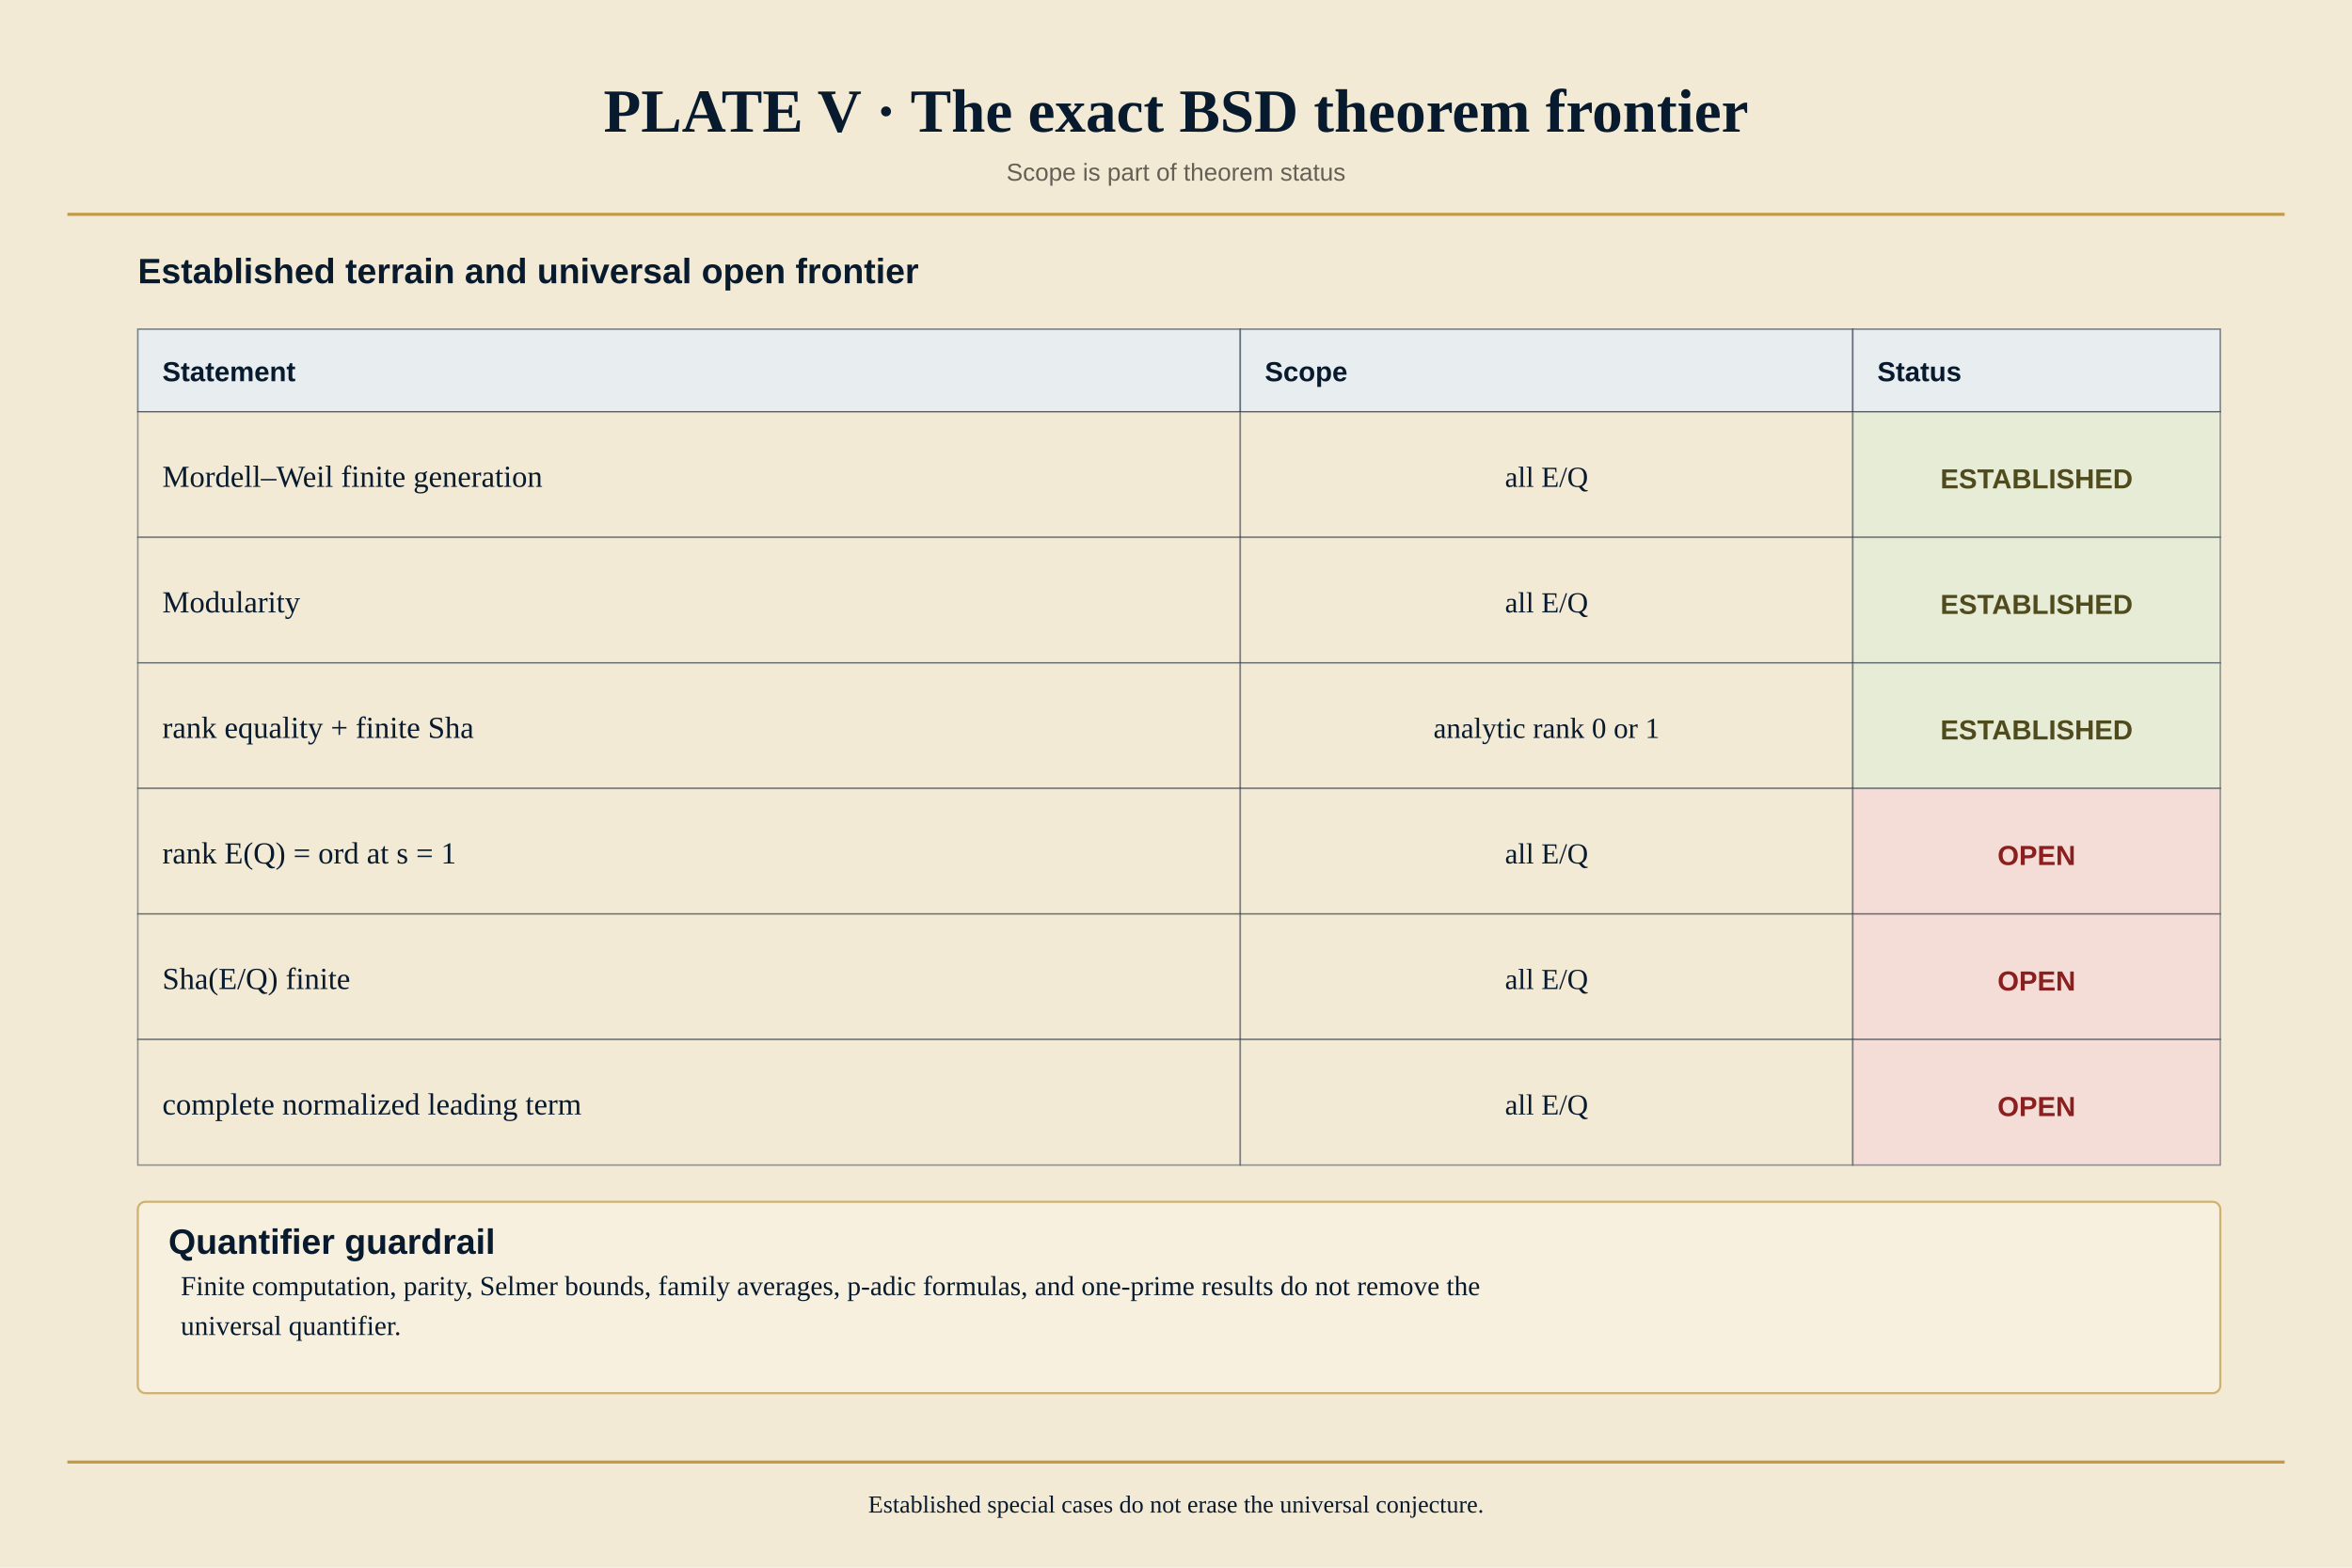
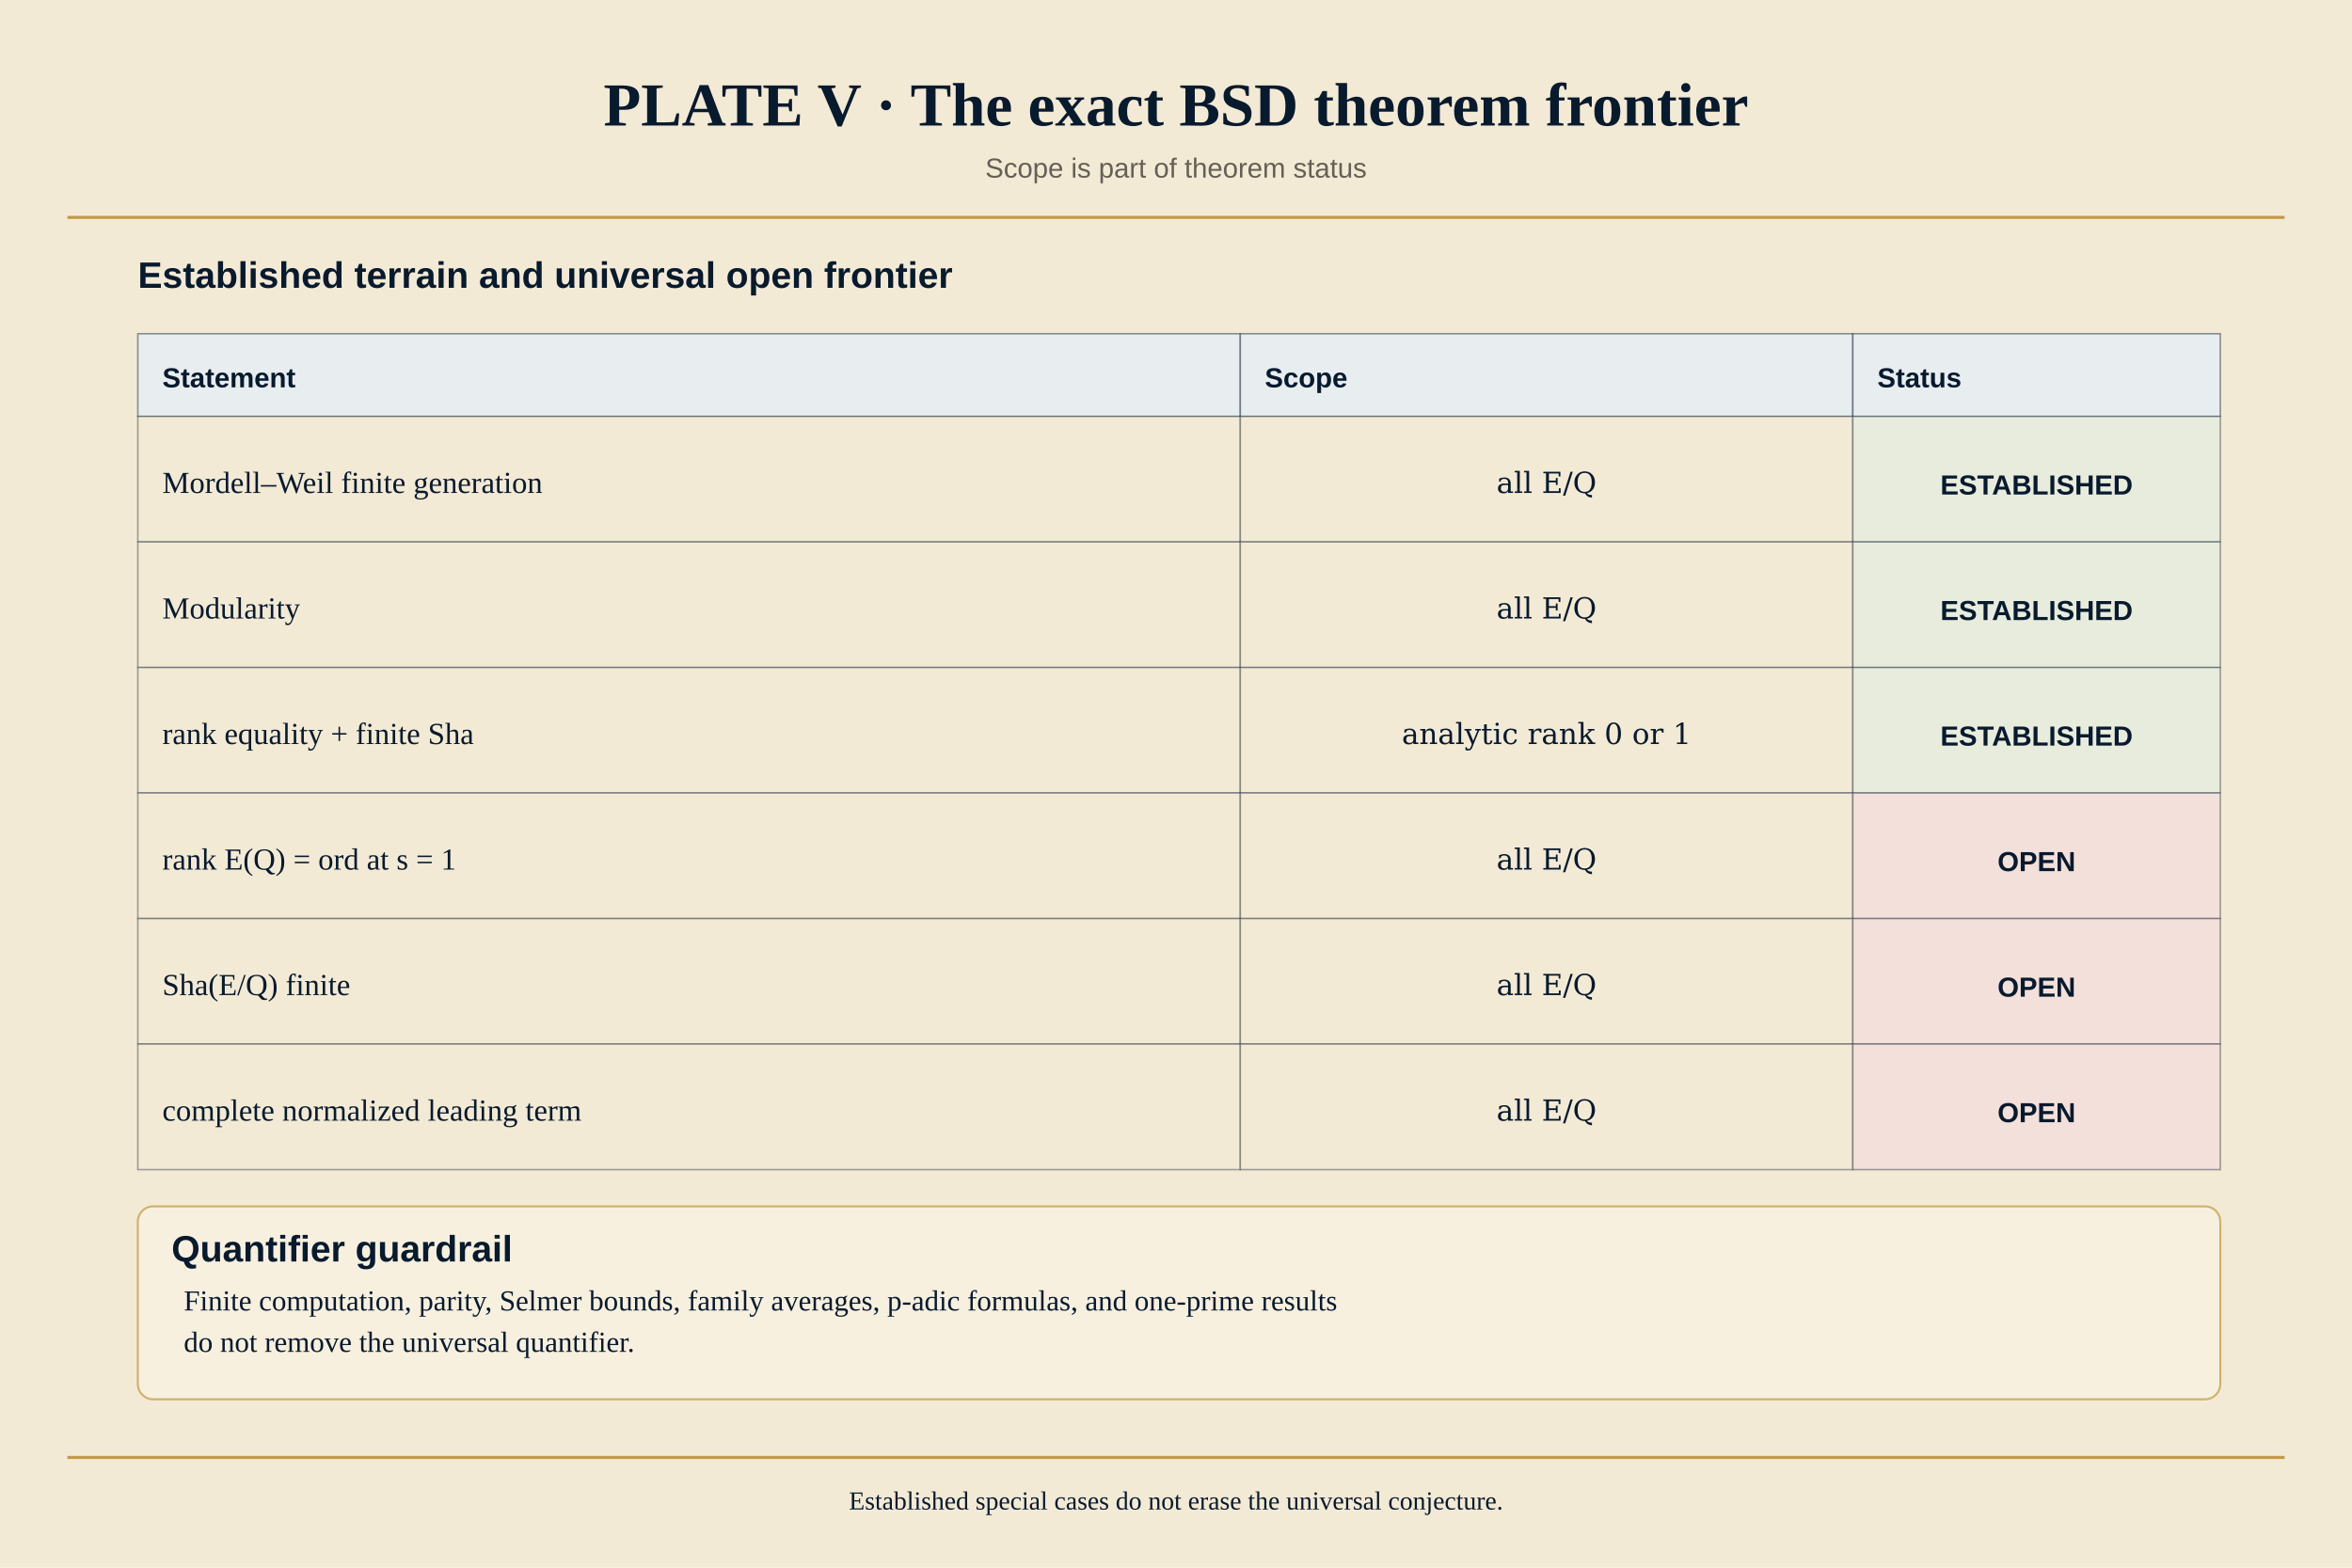
- <svg xmlns="http://www.w3.org/2000/svg" viewBox="0 0 1536 1024" role="img" aria-labelledby="title desc">
+ <svg xmlns="http://www.w3.org/2000/svg" viewBox="0 0 1536 1024" role="img" aria-labelledby="title desc" shape-rendering="geometricPrecision">
  <rect width="1536" height="1024" fill="#f3ead5" />
  <style>
.serif{font-family:Georgia,"Times New Roman",serif;fill:#081a2e}
.sans{font-family:Arial,Helvetica,sans-serif;fill:#081a2e}
+ .math{font-family:"Cambria Math","DejaVu Serif","Times New Roman",serif;fill:#081a2e}
.muted{fill:#655f55}
.rule{stroke:#c29a48;stroke-width:2}
- .panel{fill:#f3ead5;stroke:#081a2e;stroke-opacity:.5;stroke-width:1.4}
- .soft{fill:#f7f0df;stroke:#c29a48;stroke-opacity:.72;stroke-width:1.4}
- .pale{fill:#e8edf0;stroke:#081a2e;stroke-opacity:.46;stroke-width:1.2}
+ .panel{fill:#f3ead5;stroke:#081a2e;stroke-opacity:.42;stroke-width:1.35}
+ .soft{fill:#f7f0df;stroke:#c29a48;stroke-opacity:.72;stroke-width:1.35}
+ .pale{fill:#e8edf0;stroke:#081a2e;stroke-opacity:.42;stroke-width:1.1}
</style>
-   <text x="768" y="86" text-anchor="middle" class="serif" font-size="40" font-weight="700">PLATE V · The exact BSD theorem frontier</text>
-   <text x="768" y="118" text-anchor="middle" class="sans muted" font-size="16">Scope is part of theorem status</text>
-   <path d="M44 140H1492" class="rule" />
-   <text x="90" y="185" text-anchor="start" class="sans" font-size="23" font-weight="700">
-     <tspan x="90" dy="0">Established terrain and universal open frontier</tspan>
+   <text x="768" y="82" text-anchor="middle" class="serif" font-size="40" font-weight="700">PLATE V · The exact BSD theorem frontier</text>
+   <text x="768" y="116" text-anchor="middle" class="sans muted" font-size="18">Scope is part of theorem status</text>
+   <path d="M44 142H1492" class="rule" />
+   <text x="90" y="188" text-anchor="start" class="sans" font-size="24" font-weight="700">Established terrain and universal open frontier</text>
+   <rect x="90" y="218" width="720" height="54" fill="#e8edf0" stroke="#081a2e" stroke-opacity=".45" />
+   <text x="106" y="253" text-anchor="start" class="sans" font-size="18" font-weight="700">Statement</text>
+   <rect x="810" y="218" width="400" height="54" fill="#e8edf0" stroke="#081a2e" stroke-opacity=".45" />
+   <text x="826" y="253" text-anchor="start" class="sans" font-size="18" font-weight="700">Scope</text>
+   <rect x="1210" y="218" width="240" height="54" fill="#e8edf0" stroke="#081a2e" stroke-opacity=".45" />
+   <text x="1226" y="253" text-anchor="start" class="sans" font-size="18" font-weight="700">Status</text>
+   <rect x="90" y="272" width="720" height="82" fill="#f3ead5" stroke="#081a2e" stroke-opacity=".38" />
+   <text x="106" y="322" text-anchor="start" class="serif" font-size="20">Mordell–Weil finite generation</text>
+   <rect x="810" y="272" width="400" height="82" fill="#f3ead5" stroke="#081a2e" stroke-opacity=".38" />
+   <text x="1010" y="322" text-anchor="middle" class="math" font-size="19">all E/Q</text>
+   <rect x="1210" y="272" width="240" height="82" fill="#e8ecdd" stroke="#081a2e" stroke-opacity=".38" />
+   <text x="1330" y="323" text-anchor="middle" class="sans" font-size="18" font-weight="700" fill="#4f4b1d">ESTABLISHED</text>
+   <rect x="90" y="354" width="720" height="82" fill="#f3ead5" stroke="#081a2e" stroke-opacity=".38" />
+   <text x="106" y="404" text-anchor="start" class="serif" font-size="20">Modularity</text>
+   <rect x="810" y="354" width="400" height="82" fill="#f3ead5" stroke="#081a2e" stroke-opacity=".38" />
+   <text x="1010" y="404" text-anchor="middle" class="math" font-size="19">all E/Q</text>
+   <rect x="1210" y="354" width="240" height="82" fill="#e8ecdd" stroke="#081a2e" stroke-opacity=".38" />
+   <text x="1330" y="405" text-anchor="middle" class="sans" font-size="18" font-weight="700" fill="#4f4b1d">ESTABLISHED</text>
+   <rect x="90" y="436" width="720" height="82" fill="#f3ead5" stroke="#081a2e" stroke-opacity=".38" />
+   <text x="106" y="486" text-anchor="start" class="serif" font-size="20">rank equality + finite Sha</text>
+   <rect x="810" y="436" width="400" height="82" fill="#f3ead5" stroke="#081a2e" stroke-opacity=".38" />
+   <text x="1010" y="486" text-anchor="middle" class="math" font-size="19">analytic rank 0 or 1</text>
+   <rect x="1210" y="436" width="240" height="82" fill="#e8ecdd" stroke="#081a2e" stroke-opacity=".38" />
+   <text x="1330" y="487" text-anchor="middle" class="sans" font-size="18" font-weight="700" fill="#4f4b1d">ESTABLISHED</text>
+   <rect x="90" y="518" width="720" height="82" fill="#f3ead5" stroke="#081a2e" stroke-opacity=".38" />
+   <text x="106" y="568" text-anchor="start" class="serif" font-size="20">rank E(Q) = ord at s = 1</text>
+   <rect x="810" y="518" width="400" height="82" fill="#f3ead5" stroke="#081a2e" stroke-opacity=".38" />
+   <text x="1010" y="568" text-anchor="middle" class="math" font-size="19">all E/Q</text>
+   <rect x="1210" y="518" width="240" height="82" fill="#f3e0da" stroke="#081a2e" stroke-opacity=".38" />
+   <text x="1330" y="569" text-anchor="middle" class="sans" font-size="18" font-weight="700" fill="#7b2a22">OPEN</text>
+   <rect x="90" y="600" width="720" height="82" fill="#f3ead5" stroke="#081a2e" stroke-opacity=".38" />
+   <text x="106" y="650" text-anchor="start" class="serif" font-size="20">Sha(E/Q) finite</text>
+   <rect x="810" y="600" width="400" height="82" fill="#f3ead5" stroke="#081a2e" stroke-opacity=".38" />
+   <text x="1010" y="650" text-anchor="middle" class="math" font-size="19">all E/Q</text>
+   <rect x="1210" y="600" width="240" height="82" fill="#f3e0da" stroke="#081a2e" stroke-opacity=".38" />
+   <text x="1330" y="651" text-anchor="middle" class="sans" font-size="18" font-weight="700" fill="#7b2a22">OPEN</text>
+   <rect x="90" y="682" width="720" height="82" fill="#f3ead5" stroke="#081a2e" stroke-opacity=".38" />
+   <text x="106" y="732" text-anchor="start" class="serif" font-size="20">complete normalized leading term</text>
+   <rect x="810" y="682" width="400" height="82" fill="#f3ead5" stroke="#081a2e" stroke-opacity=".38" />
+   <text x="1010" y="732" text-anchor="middle" class="math" font-size="19">all E/Q</text>
+   <rect x="1210" y="682" width="240" height="82" fill="#f3e0da" stroke="#081a2e" stroke-opacity=".38" />
+   <text x="1330" y="733" text-anchor="middle" class="sans" font-size="18" font-weight="700" fill="#7b2a22">OPEN</text>
+   <rect x="90" y="788" width="1360" height="126" rx="10" class="soft" />
+   <text x="112" y="824" text-anchor="start" class="sans" font-size="24" font-weight="700">Quantifier guardrail</text>
+   <text x="120" y="856" text-anchor="start" class="serif" font-size="19">
+     <tspan x="120" dy="0">Finite computation, parity, Selmer bounds, family averages, p-adic formulas, and one-prime results</tspan>
+     <tspan x="120" dy="27">do not remove the universal quantifier.</tspan>
  </text>
-   <rect x="90" y="215" width="720" height="54" fill="#e8edf0" stroke="#081a2e" stroke-opacity=".5" />
-   <text x="106" y="249" text-anchor="start" class="sans" font-size="18" font-weight="700">
-     <tspan x="106" dy="0">Statement</tspan>
-   </text>
-   <rect x="810" y="215" width="400" height="54" fill="#e8edf0" stroke="#081a2e" stroke-opacity=".5" />
-   <text x="826" y="249" text-anchor="start" class="sans" font-size="18" font-weight="700">
-     <tspan x="826" dy="0">Scope</tspan>
-   </text>
-   <rect x="1210" y="215" width="240" height="54" fill="#e8edf0" stroke="#081a2e" stroke-opacity=".5" />
-   <text x="1226" y="249" text-anchor="start" class="sans" font-size="18" font-weight="700">
-     <tspan x="1226" dy="0">Status</tspan>
-   </text>
-   <rect x="90" y="269" width="720" height="82" fill="#f3ead5" stroke="#081a2e" stroke-opacity=".42" />
-   <text x="106" y="318" text-anchor="start" class="serif" font-size="20">
-     <tspan x="106" dy="0">Mordell–Weil finite generation</tspan>
-   </text>
-   <rect x="810" y="269" width="400" height="82" fill="#f3ead5" stroke="#081a2e" stroke-opacity=".42" />
-   <text x="1010.0" y="318" text-anchor="middle" class="serif" font-size="19">
-     <tspan x="1010.0" dy="0">all E/Q</tspan>
-   </text>
-   <rect x="1210" y="269" width="240" height="82" fill="#e7ecd6" stroke="#081a2e" stroke-opacity=".42" />
-   <text x="1330.0" y="319" text-anchor="middle" class="sans" font-size="18" font-weight="700" fill="#4f4b1d" style="fill:#4f4b1d">ESTABLISHED</text>
-   <rect x="90" y="351" width="720" height="82" fill="#f3ead5" stroke="#081a2e" stroke-opacity=".42" />
-   <text x="106" y="400" text-anchor="start" class="serif" font-size="20">
-     <tspan x="106" dy="0">Modularity</tspan>
-   </text>
-   <rect x="810" y="351" width="400" height="82" fill="#f3ead5" stroke="#081a2e" stroke-opacity=".42" />
-   <text x="1010.0" y="400" text-anchor="middle" class="serif" font-size="19">
-     <tspan x="1010.0" dy="0">all E/Q</tspan>
-   </text>
-   <rect x="1210" y="351" width="240" height="82" fill="#e7ecd6" stroke="#081a2e" stroke-opacity=".42" />
-   <text x="1330.0" y="401" text-anchor="middle" class="sans" font-size="18" font-weight="700" fill="#4f4b1d" style="fill:#4f4b1d">ESTABLISHED</text>
-   <rect x="90" y="433" width="720" height="82" fill="#f3ead5" stroke="#081a2e" stroke-opacity=".42" />
-   <text x="106" y="482" text-anchor="start" class="serif" font-size="20">
-     <tspan x="106" dy="0">rank equality + finite Sha</tspan>
-   </text>
-   <rect x="810" y="433" width="400" height="82" fill="#f3ead5" stroke="#081a2e" stroke-opacity=".42" />
-   <text x="1010.0" y="482" text-anchor="middle" class="serif" font-size="19">
-     <tspan x="1010.0" dy="0">analytic rank 0 or 1</tspan>
-   </text>
-   <rect x="1210" y="433" width="240" height="82" fill="#e7ecd6" stroke="#081a2e" stroke-opacity=".42" />
-   <text x="1330.0" y="483" text-anchor="middle" class="sans" font-size="18" font-weight="700" fill="#4f4b1d" style="fill:#4f4b1d">ESTABLISHED</text>
-   <rect x="90" y="515" width="720" height="82" fill="#f3ead5" stroke="#081a2e" stroke-opacity=".42" />
-   <text x="106" y="564" text-anchor="start" class="serif" font-size="20">
-     <tspan x="106" dy="0">rank E(Q) = ord at s = 1</tspan>
-   </text>
-   <rect x="810" y="515" width="400" height="82" fill="#f3ead5" stroke="#081a2e" stroke-opacity=".42" />
-   <text x="1010.0" y="564" text-anchor="middle" class="serif" font-size="19">
-     <tspan x="1010.0" dy="0">all E/Q</tspan>
-   </text>
-   <rect x="1210" y="515" width="240" height="82" fill="#f4ddd7" stroke="#081a2e" stroke-opacity=".42" />
-   <text x="1330.0" y="565" text-anchor="middle" class="sans" font-size="18" font-weight="700" fill="#8b1e1e" style="fill:#8b1e1e">OPEN</text>
-   <rect x="90" y="597" width="720" height="82" fill="#f3ead5" stroke="#081a2e" stroke-opacity=".42" />
-   <text x="106" y="646" text-anchor="start" class="serif" font-size="20">
-     <tspan x="106" dy="0">Sha(E/Q) finite</tspan>
-   </text>
-   <rect x="810" y="597" width="400" height="82" fill="#f3ead5" stroke="#081a2e" stroke-opacity=".42" />
-   <text x="1010.0" y="646" text-anchor="middle" class="serif" font-size="19">
-     <tspan x="1010.0" dy="0">all E/Q</tspan>
-   </text>
-   <rect x="1210" y="597" width="240" height="82" fill="#f4ddd7" stroke="#081a2e" stroke-opacity=".42" />
-   <text x="1330.0" y="647" text-anchor="middle" class="sans" font-size="18" font-weight="700" fill="#8b1e1e" style="fill:#8b1e1e">OPEN</text>
-   <rect x="90" y="679" width="720" height="82" fill="#f3ead5" stroke="#081a2e" stroke-opacity=".42" />
-   <text x="106" y="728" text-anchor="start" class="serif" font-size="20">
-     <tspan x="106" dy="0">complete normalized leading term</tspan>
-   </text>
-   <rect x="810" y="679" width="400" height="82" fill="#f3ead5" stroke="#081a2e" stroke-opacity=".42" />
-   <text x="1010.0" y="728" text-anchor="middle" class="serif" font-size="19">
-     <tspan x="1010.0" dy="0">all E/Q</tspan>
-   </text>
-   <rect x="1210" y="679" width="240" height="82" fill="#f4ddd7" stroke="#081a2e" stroke-opacity=".42" />
-   <text x="1330.0" y="729" text-anchor="middle" class="sans" font-size="18" font-weight="700" fill="#8b1e1e" style="fill:#8b1e1e">OPEN</text>
-   <rect x="90" y="785" width="1360" height="125" rx="5" class="soft" />
-   <text x="110" y="819" class="sans" font-size="23" font-weight="700">Quantifier guardrail</text>
-   <text x="118" y="846" text-anchor="start" class="serif" font-size="18">
-     <tspan x="118" dy="0">Finite computation, parity, Selmer bounds, family averages, p-adic formulas, and one-prime results do not remove the</tspan>
-     <tspan x="118" dy="26">universal quantifier.</tspan>
-   </text>
-   <path d="M44 955H1492" class="rule" />
-   <text x="768" y="988" text-anchor="middle" class="serif" font-size="16">Established special cases do not erase the universal conjecture.</text>
+   <path d="M44 952H1492" class="rule" />
+   <text x="768" y="986" text-anchor="middle" class="serif" font-size="17">Established special cases do not erase the universal conjecture.</text>
</svg>
